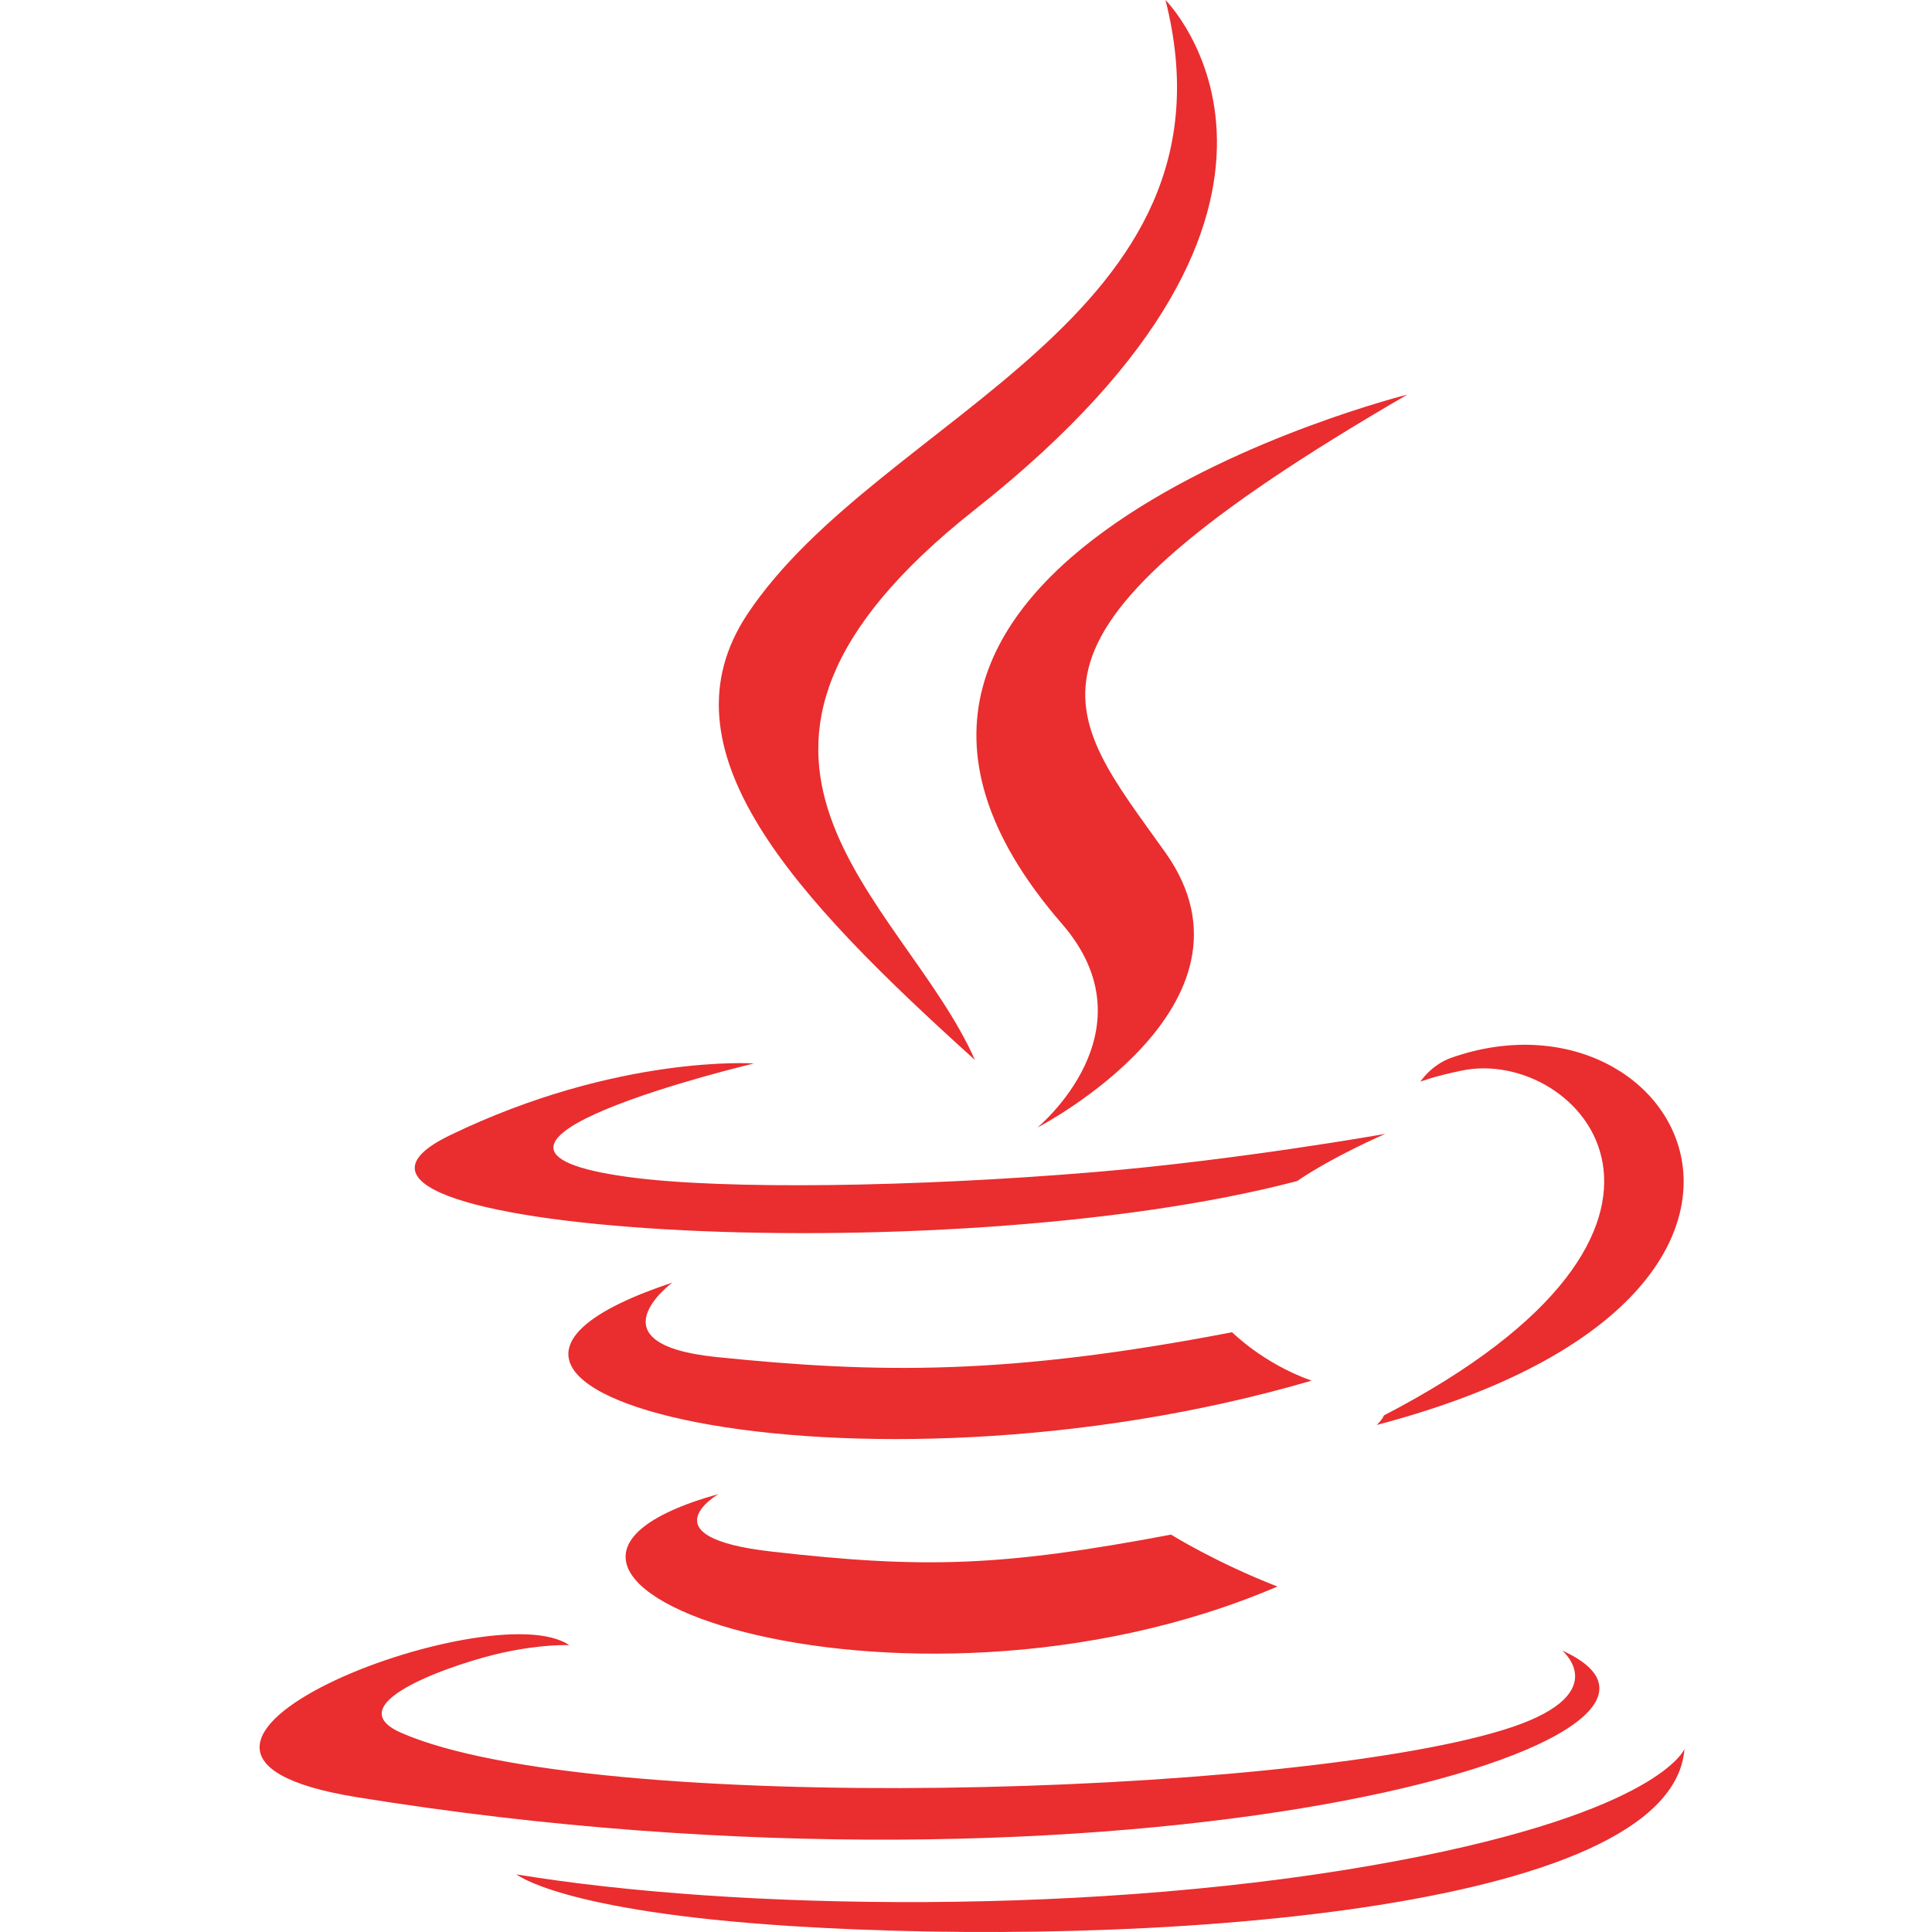
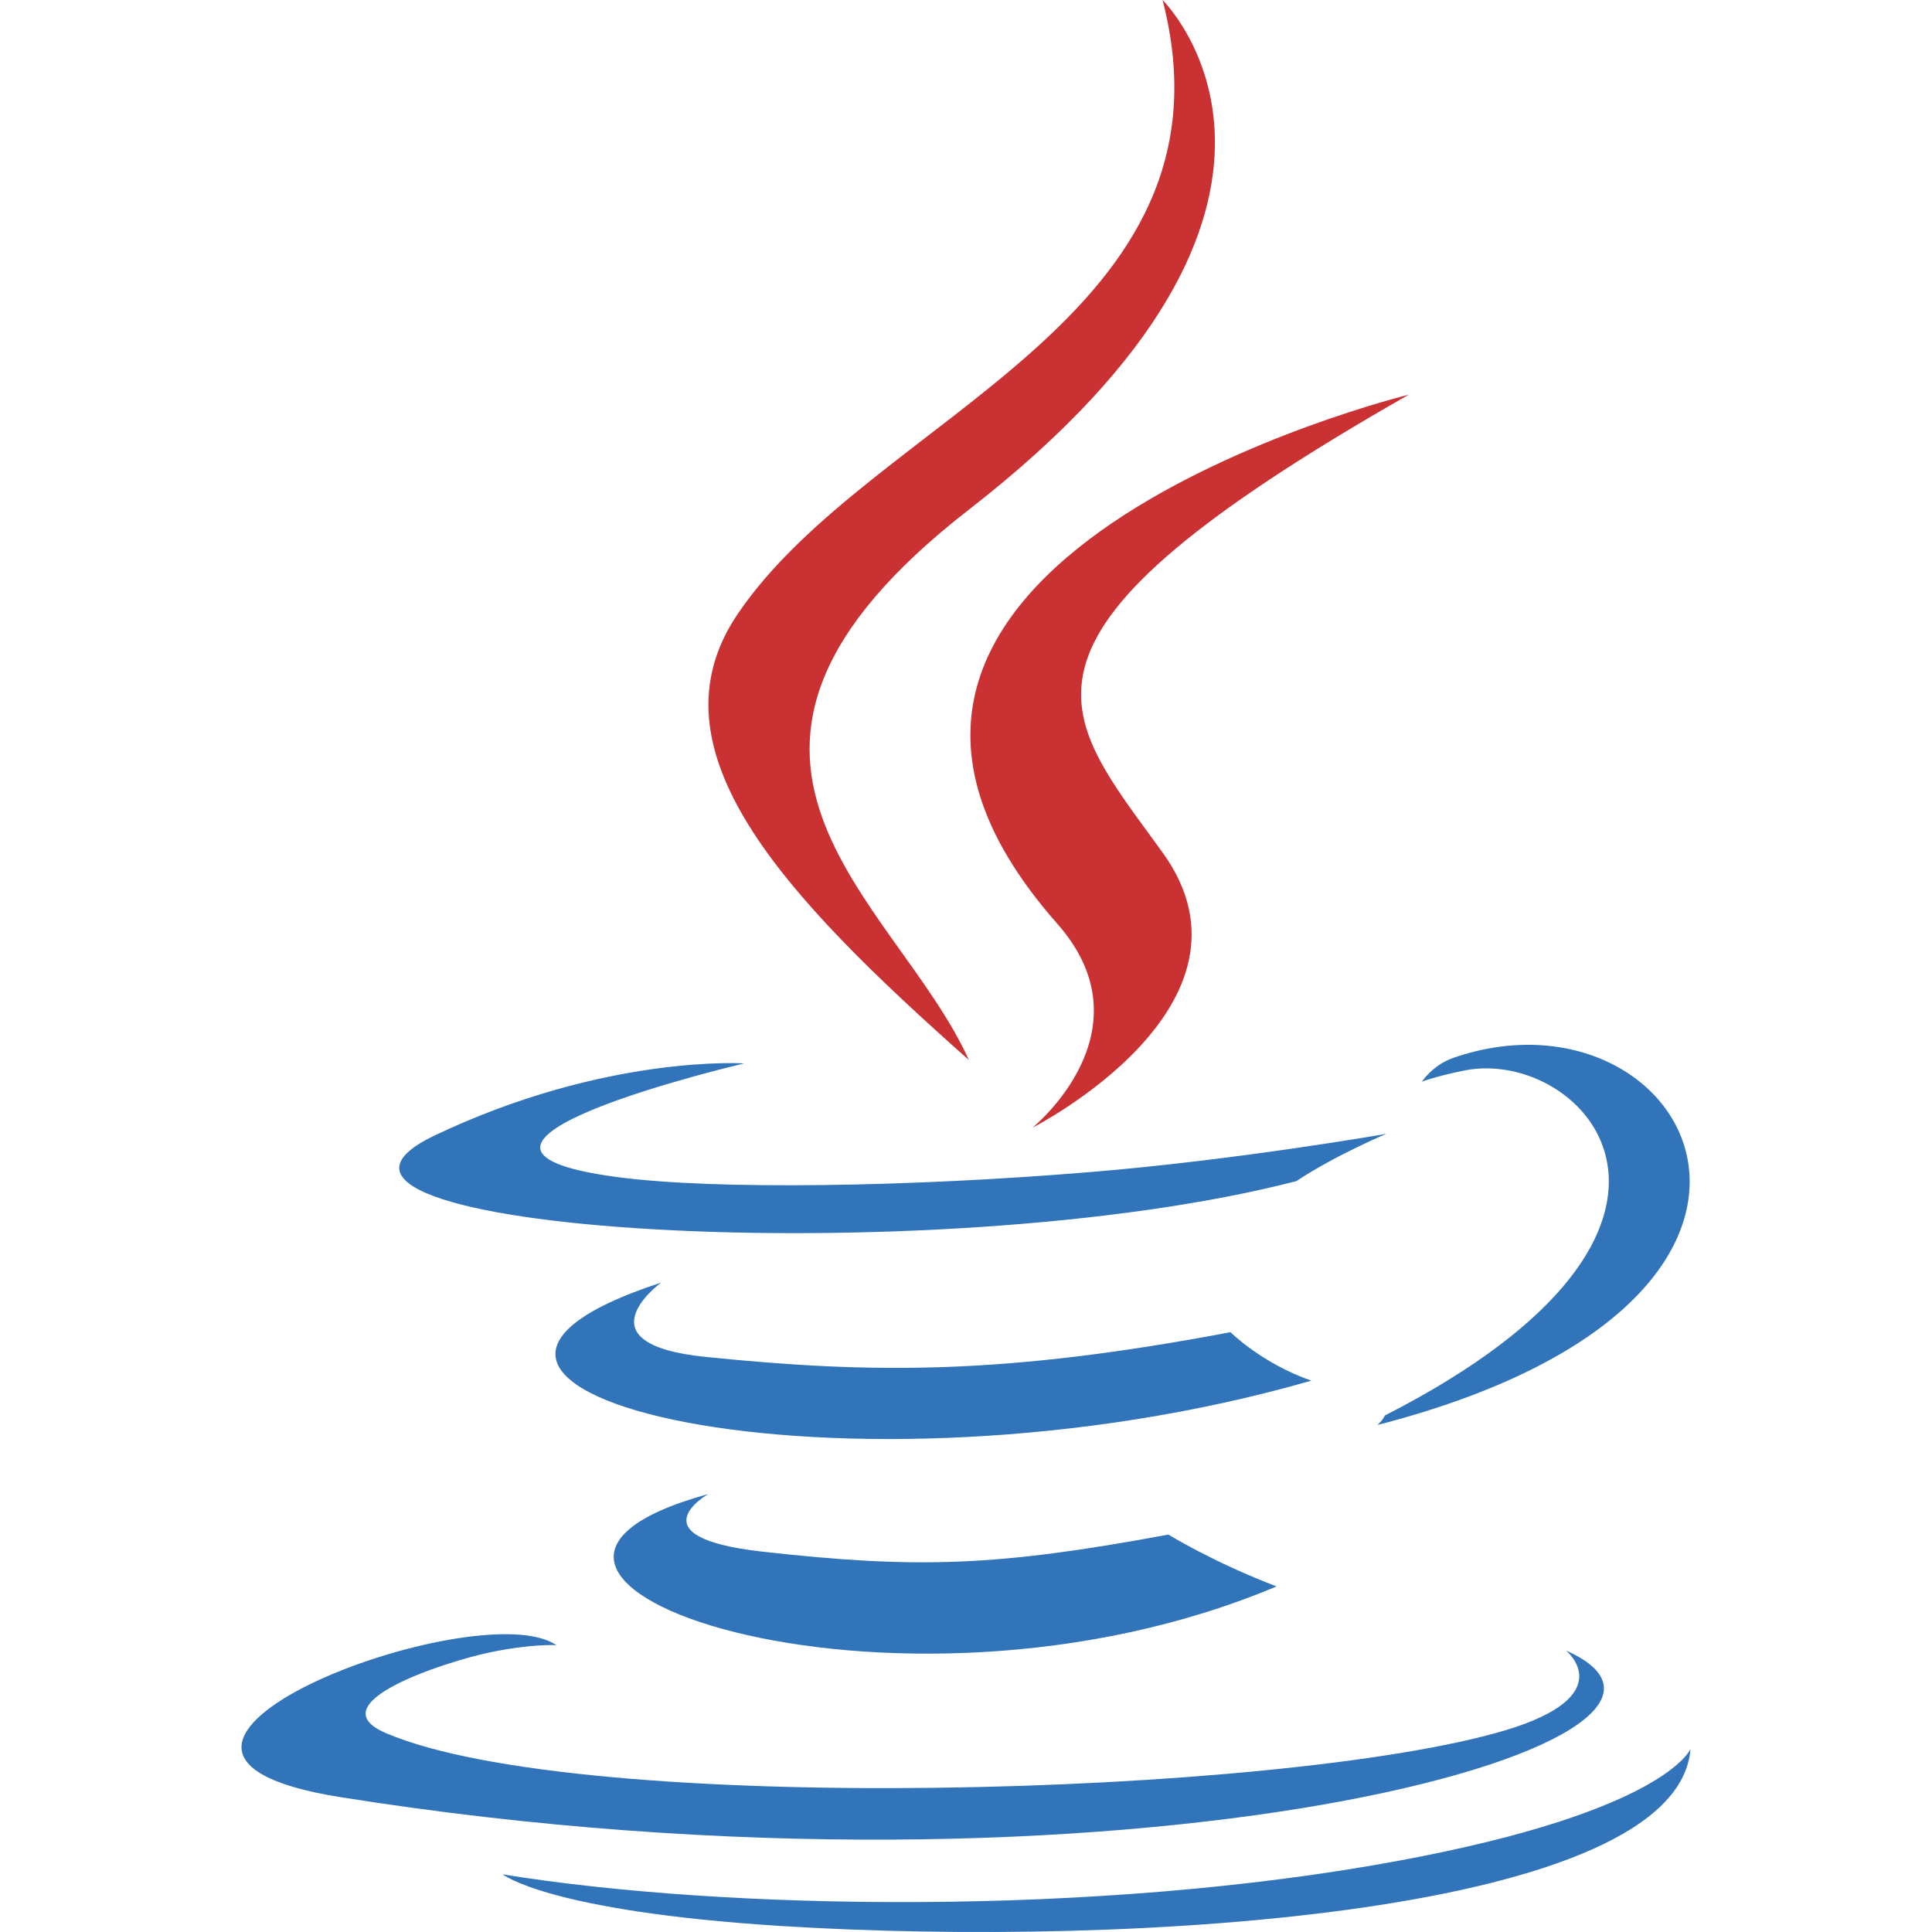
- <svg xmlns="http://www.w3.org/2000/svg" width="16" height="16" viewBox="0 0 16 16" fill="none">
-   <path d="M5.95 12.373C3.49 13.061 7.447 14.48 10.579 13.139C10.066 12.939 9.698 12.709 9.698 12.709C8.302 12.973 7.654 12.994 6.386 12.849C5.339 12.729 5.95 12.373 5.95 12.373ZM10.204 11.033C8.353 11.389 7.284 11.377 5.929 11.238C4.882 11.129 5.568 10.622 5.568 10.622C2.858 11.521 7.076 12.542 10.862 11.434C10.46 11.292 10.204 11.033 10.204 11.033ZM11.655 3.268C11.655 3.268 6.178 4.636 8.794 7.65C9.566 8.539 8.591 9.338 8.591 9.338C8.591 9.338 10.551 8.327 9.651 7.06C8.811 5.879 8.166 5.292 11.655 3.268ZM12.937 13.669C12.937 13.669 13.389 14.042 12.438 14.33C10.631 14.878 4.914 15.043 3.326 14.352C2.755 14.104 3.825 13.759 4.162 13.687C4.513 13.611 4.714 13.625 4.714 13.625C4.079 13.178 0.61 14.503 2.952 14.883C9.338 15.918 14.593 14.416 12.937 13.669ZM10.742 9.781C11.049 9.572 11.473 9.39 11.473 9.39C11.473 9.39 10.265 9.606 9.062 9.707C7.588 9.83 6.008 9.855 5.215 9.749C3.337 9.498 6.244 8.807 6.244 8.807C6.244 8.807 5.115 8.73 3.726 9.402C2.084 10.196 7.789 10.558 10.742 9.781ZM11.461 11.722C11.447 11.759 11.401 11.801 11.401 11.801C15.409 10.748 13.936 8.087 12.019 8.76C11.851 8.82 11.763 8.958 11.763 8.958C11.763 8.958 11.869 8.915 12.106 8.866C13.075 8.664 14.463 10.163 11.461 11.722ZM8.074 8.778C7.482 7.441 5.477 6.272 8.074 4.22C11.314 1.663 9.652 0 9.652 0C10.322 2.641 7.287 3.439 6.191 5.084C5.445 6.205 6.557 7.41 8.074 8.778ZM11.569 15.411C9.11 15.874 6.077 15.82 4.278 15.523C4.278 15.523 4.646 15.828 6.54 15.95C9.421 16.134 13.846 15.847 13.95 14.484C13.95 14.484 13.749 15.001 11.569 15.411Z" fill="#EA2D2E" />
+ <svg xmlns="http://www.w3.org/2000/svg" width="24" height="24" viewBox="0 0 24 24" fill="none">
+   <path fill-rule="evenodd" clip-rule="evenodd" d="M8.797 18.56C8.797 18.56 7.865 19.093 9.461 19.274C11.395 19.491 12.383 19.459 14.514 19.063C14.514 19.063 15.075 19.409 15.858 19.707C11.08 21.721 5.044 19.591 8.797 18.56ZM8.213 15.933C8.213 15.933 7.167 16.694 8.765 16.856C10.831 17.066 12.462 17.083 15.286 16.549C15.286 16.549 15.676 16.938 16.29 17.151C10.513 18.812 4.08 17.282 8.213 15.933Z" fill="#3174B9" />
+   <path fill-rule="evenodd" clip-rule="evenodd" d="M13.134 11.475C14.312 12.809 12.826 14.008 12.826 14.008C12.826 14.008 15.815 12.491 14.442 10.59C13.16 8.818 12.177 7.938 17.5 4.903C17.499 4.902 9.144 6.954 13.134 11.475Z" fill="#CA3132" />
+   <path fill-rule="evenodd" clip-rule="evenodd" d="M19.454 20.504C19.454 20.504 20.144 21.063 18.694 21.496C15.936 22.317 7.215 22.565 4.793 21.529C3.923 21.156 5.555 20.639 6.069 20.53C6.605 20.416 6.911 20.437 6.911 20.437C5.942 19.767 0.651 21.754 4.224 22.324C13.964 23.877 21.98 21.625 19.454 20.504ZM9.245 13.21C9.245 13.21 4.81 14.247 7.675 14.623C8.885 14.783 11.295 14.746 13.542 14.56C15.378 14.409 17.221 14.085 17.221 14.085C17.221 14.085 16.574 14.358 16.105 14.672C11.601 15.837 2.899 15.294 5.404 14.103C7.523 13.096 9.245 13.21 9.245 13.21ZM17.203 17.584C21.782 15.245 19.665 12.996 18.186 13.299C17.825 13.373 17.663 13.437 17.663 13.437C17.663 13.437 17.798 13.23 18.054 13.141C20.978 12.13 23.226 16.122 17.111 17.702C17.111 17.702 17.181 17.64 17.203 17.584Z" fill="#3174B9" />
+   <path fill-rule="evenodd" clip-rule="evenodd" d="M14.442 0C14.442 0 16.977 2.495 12.037 6.33C8.074 9.407 11.133 11.162 12.035 13.167C9.722 11.115 8.025 9.308 9.164 7.627C10.835 5.159 15.465 3.962 14.442 0Z" fill="#CA3132" />
+   <path fill-rule="evenodd" clip-rule="evenodd" d="M9.696 23.925C14.09 24.201 20.84 23.771 21 21.726C21 21.726 20.693 22.501 17.368 23.116C13.617 23.811 8.989 23.73 6.245 23.284C6.245 23.284 6.807 23.742 9.696 23.925Z" fill="#3174B9" />
</svg>
